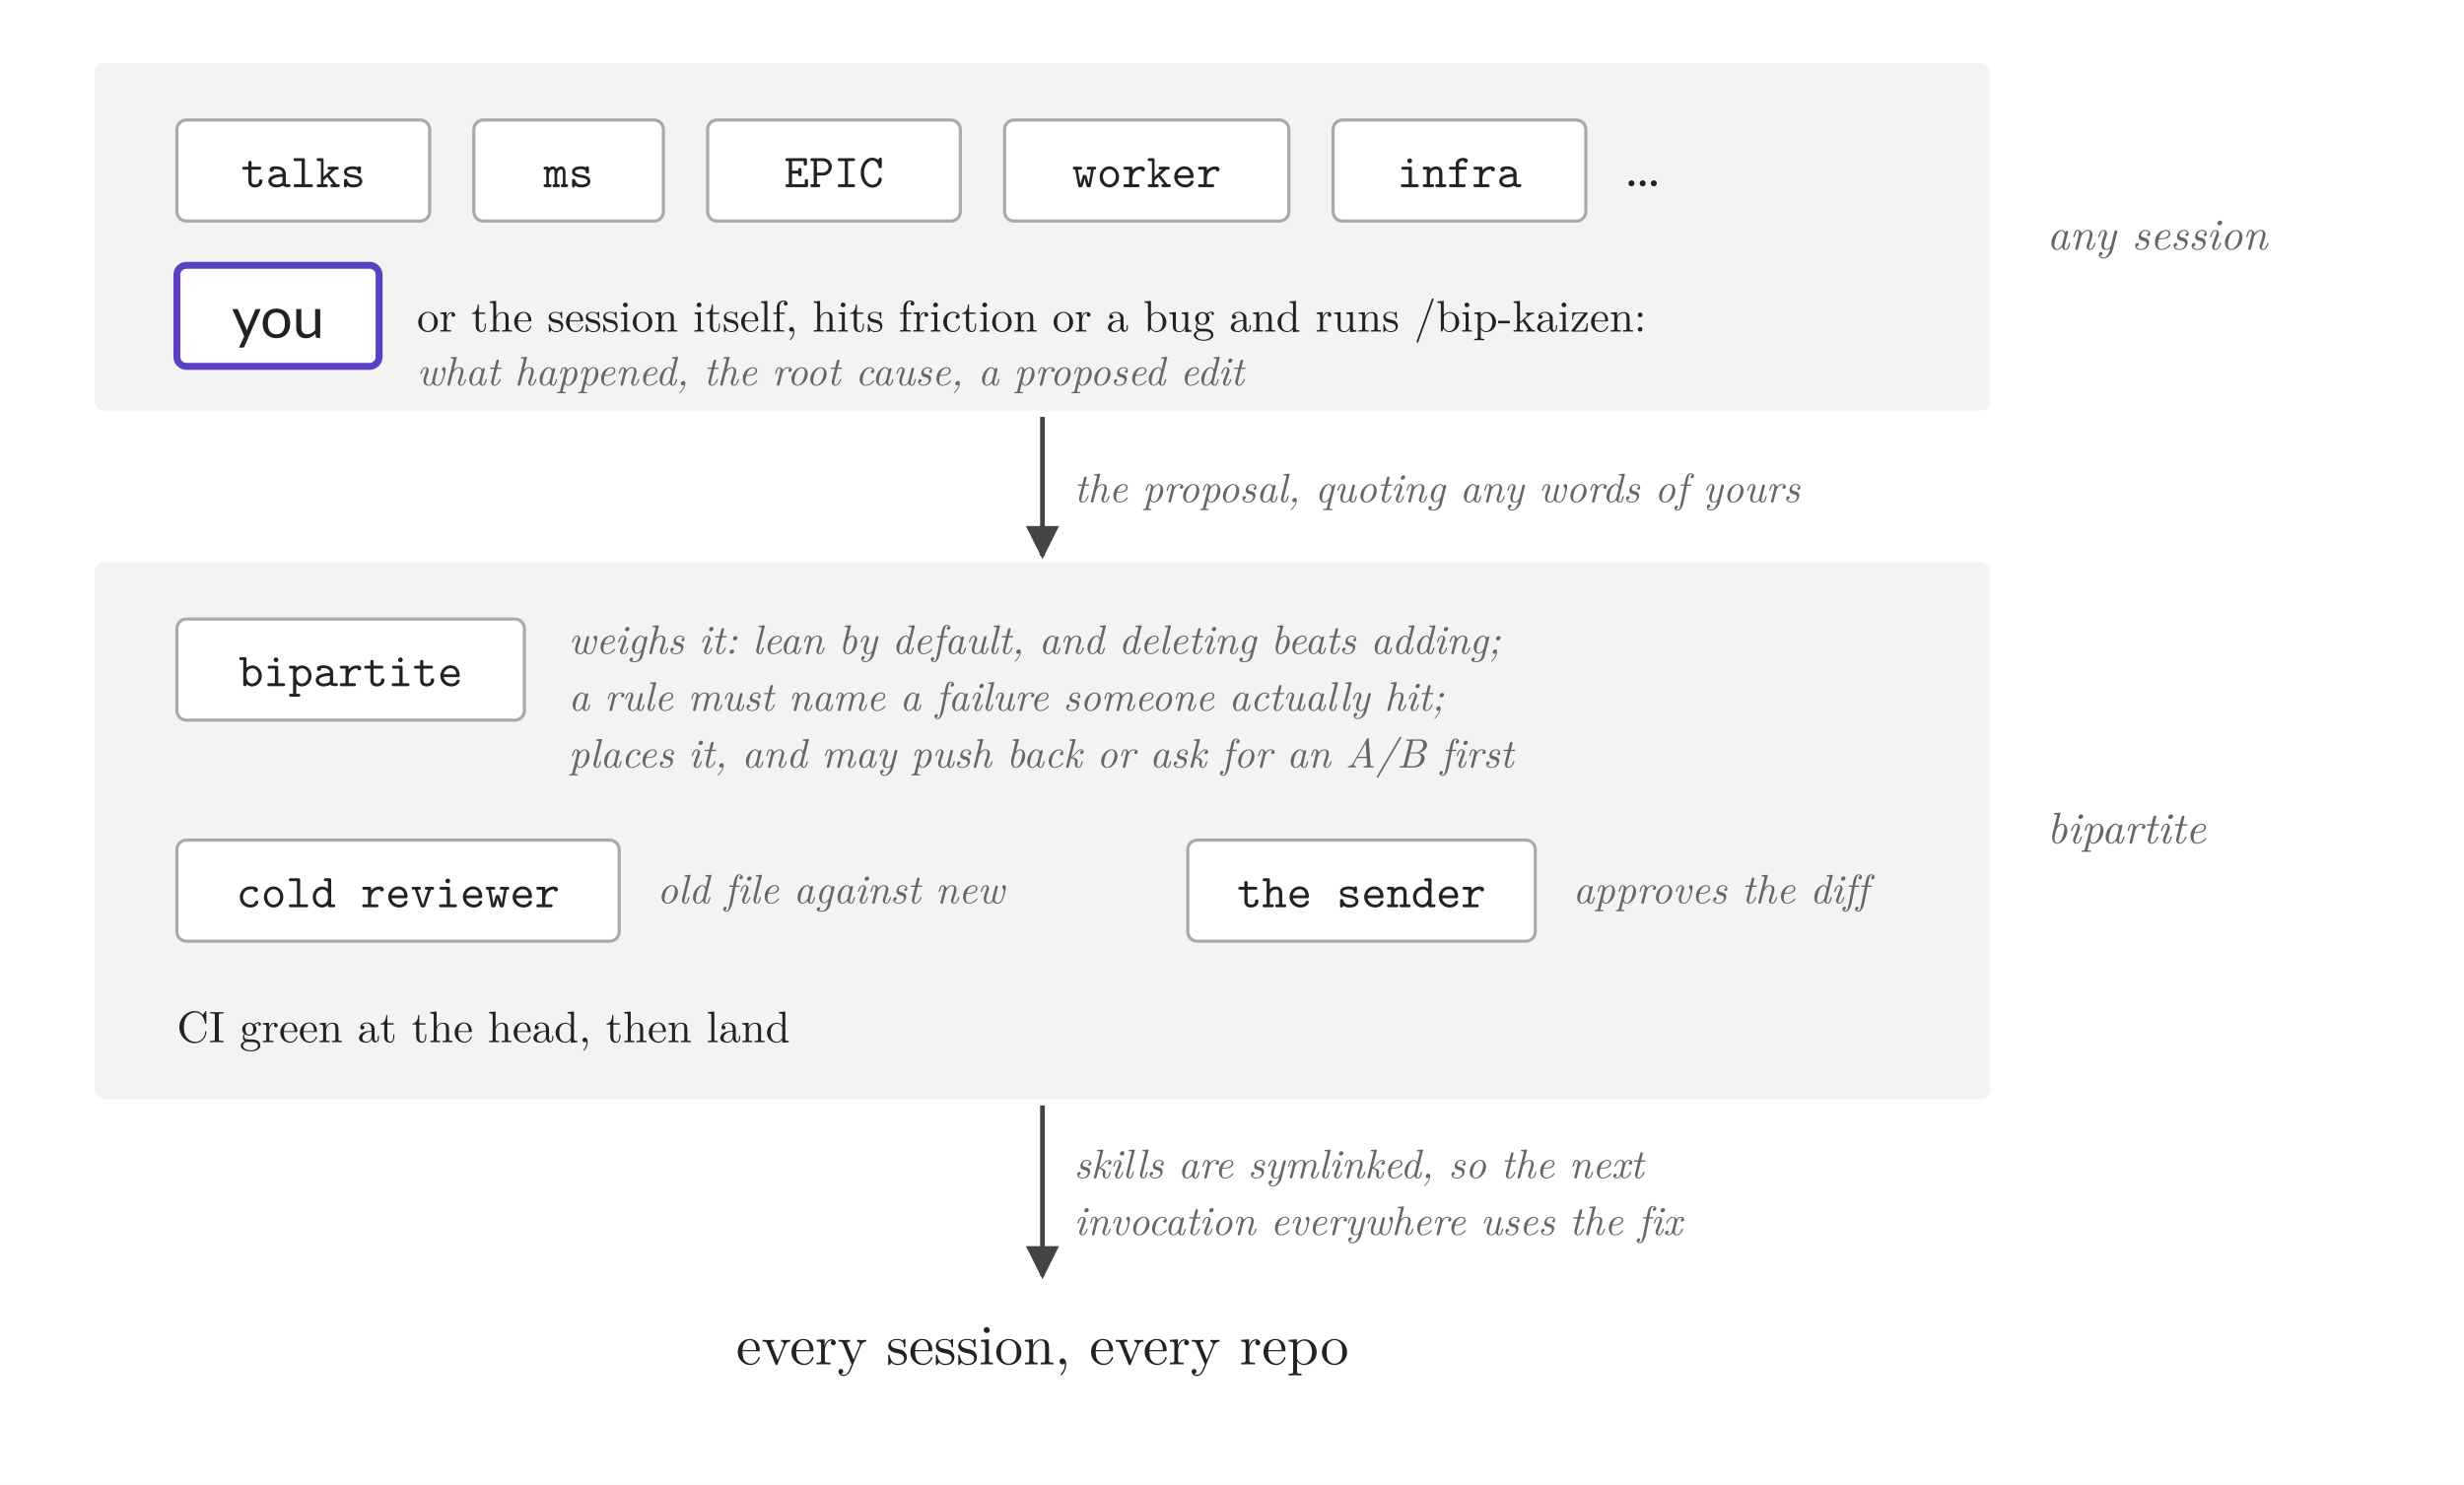
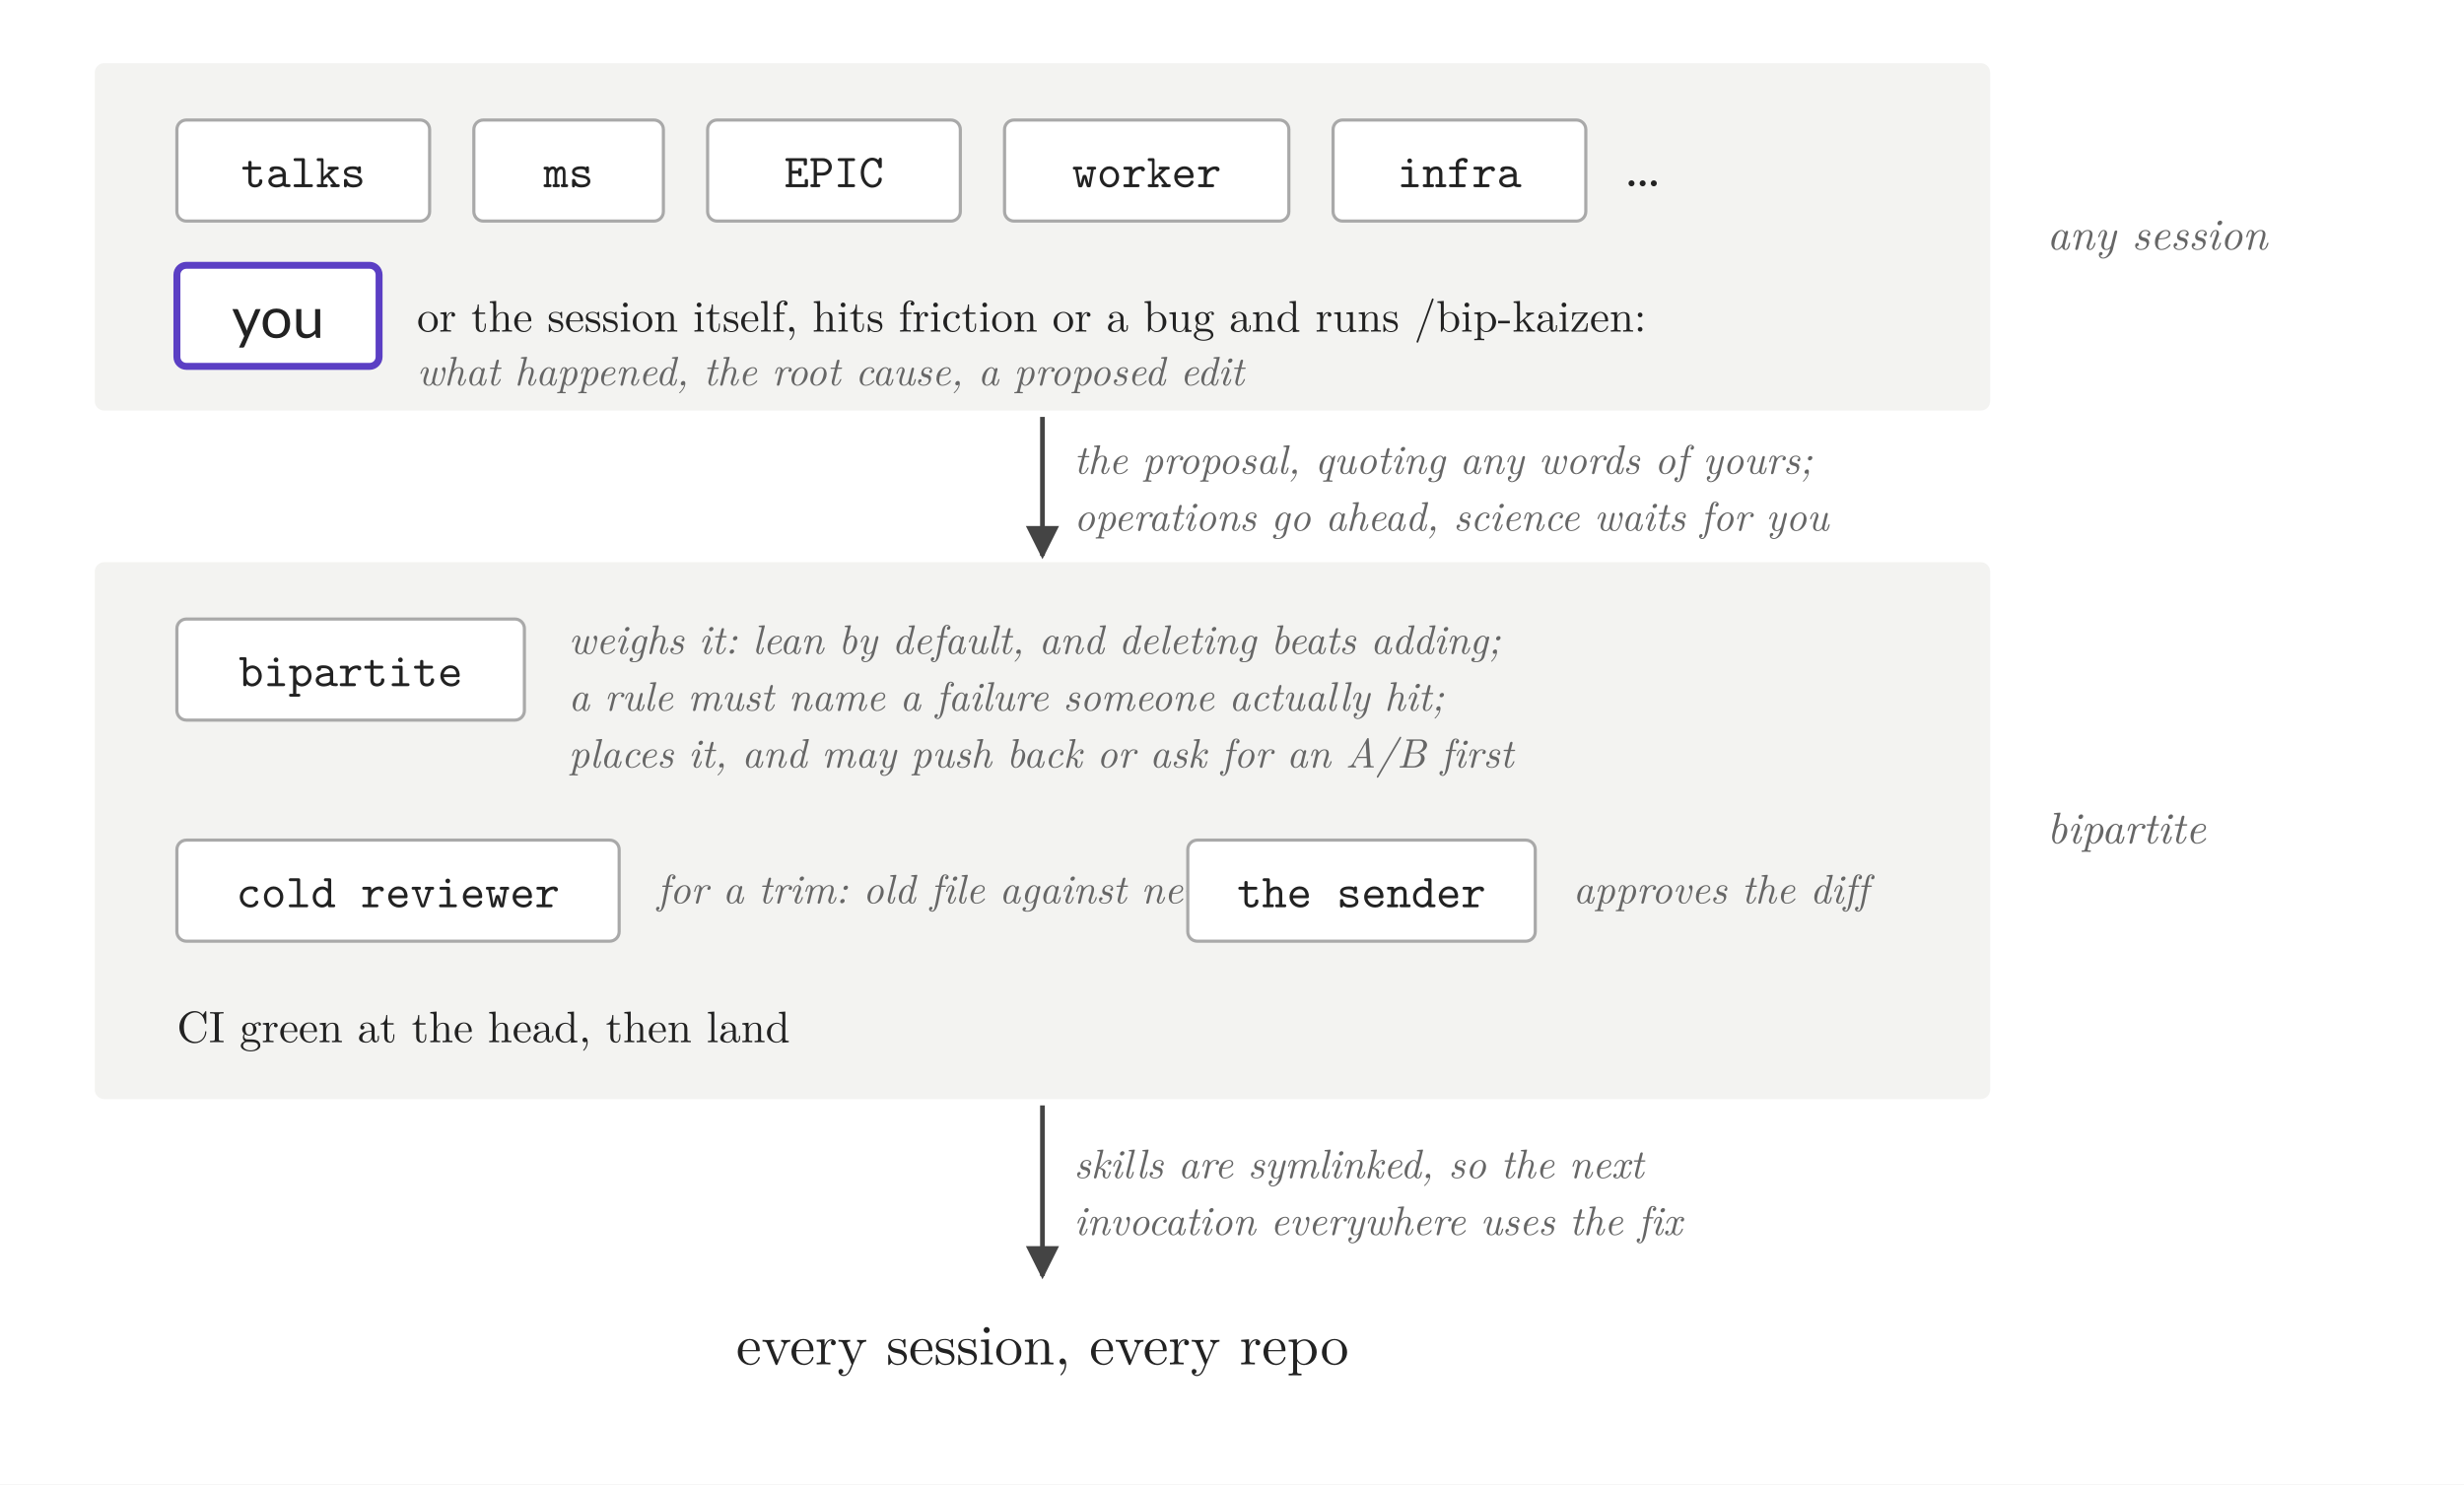
<svg xmlns="http://www.w3.org/2000/svg" viewBox="0 0 780 470" width="780" height="470" role="img" aria-labelledby="title desc">
  <style>
  .bg { fill: #ffffff; }
  .layer { fill: #f3f3f1; }
  .lit { fill: none; stroke: #a9a9a9; stroke-width: 1.5; stroke-dasharray: 6 4; }
  .agent { fill: #ffffff; stroke: #a9a9a9; stroke-width: 1; }
  .human { fill: #ffffff; stroke: #5b3fc4; stroke-width: 2.2; }
  .name { font-family: "Latin Modern Mono", "DejaVu Sans Mono", monospace; font-size: 15px; fill: #222222; text-anchor: middle; dominant-baseline: central; }
  .person { font-family: "Gill Sans", "Gill Sans MT", "Gillius ADF", Optima, Lato, sans-serif; font-size: 18px; fill: #222222; text-anchor: middle; dominant-baseline: central; }
  .small { font-size: 12px; }
  .serif { font-family: "Latin Modern Roman", Georgia, serif; fill: #222222; }
  .title { font-size: 18px; text-anchor: middle; }
  .note { font-size: 13px; font-style: italic; fill: #666666; }
  .label { font-size: 14px; }
  .tier { font-size: 14px; font-style: italic; fill: #666666; }
  .arrow { stroke: #444444; stroke-width: 1.5; fill: none; marker-end: url(#head); }
  .both { stroke: #444444; stroke-width: 1.5; fill: none; marker-start: url(#head); marker-end: url(#head); }
  .dotted { stroke: #444444; stroke-width: 1.8; stroke-dasharray: 0.1 5; stroke-linecap: round; }
  .dashed { stroke: #444444; stroke-width: 1.5; stroke-dasharray: 6 4; fill: none; marker-end: url(#head); }
  .headfill { fill: #444444; }
</style>
  <defs>
    <marker id="head" viewBox="0 0 10 10" refX="9" refY="5" markerWidth="7" markerHeight="7" orient="auto-start-reverse">
      <path class="headfill" d="M0,0 L10,5 L0,10 z" />
    </marker>
  </defs>
  <rect class="bg" width="780" height="470" />
  <rect class="layer" x="30" y="20" width="600" height="110" rx="3" />
  <text class="serif tier" x="648" y="79.0">any session</text>
  <rect class="agent" x="56" y="38" width="80" height="32" rx="3" />
  <text class="name" x="96.0" y="54.0">talks</text>
  <rect class="agent" x="150" y="38" width="60" height="32" rx="3" />
  <text class="name" x="180.0" y="54.0">ms</text>
  <rect class="agent" x="224" y="38" width="80" height="32" rx="3" />
  <text class="name" x="264.0" y="54.0">EPIC</text>
  <rect class="agent" x="318" y="38" width="90" height="32" rx="3" />
  <text class="name" x="363.0" y="54.0">worker</text>
  <rect class="agent" x="422" y="38" width="80" height="32" rx="3" />
  <text class="name" x="462.0" y="54.0">infra</text>
  <text class="serif title" x="520" y="59" text-anchor="start">…</text>
  <rect class="human" x="56" y="84" width="64" height="32" rx="3" />
  <text class="person" x="88.0" y="100.0">you</text>
  <text class="serif label" x="132" y="105" text-anchor="start">or the session itself, hits friction or a bug and runs /bip-kaizen:</text>
  <text class="serif note" x="132" y="122" text-anchor="start">what happened, the root cause, a proposed edit</text>
  <line class="arrow" x1="330" y1="132" x2="330" y2="176" />
-   <text class="serif note" x="340" y="159" text-anchor="start">the proposal, quoting any words of yours</text>
+   <text class="serif note" x="340" y="150" text-anchor="start">the proposal, quoting any words of yours;</text>
+   <text class="serif note" x="340" y="168" text-anchor="start">operations go ahead, science waits for you</text>
  <rect class="layer" x="30" y="178" width="600" height="170" rx="3" />
  <text class="serif tier" x="648" y="267.0">bipartite</text>
  <rect class="agent" x="56" y="196" width="110" height="32" rx="3" />
  <text class="name" x="111.0" y="212.0">bipartite</text>
  <text class="serif note" x="180" y="207" text-anchor="start">weighs it: lean by default, and deleting beats adding;</text>
  <text class="serif note" x="180" y="225" text-anchor="start">a rule must name a failure someone actually hit;</text>
  <text class="serif note" x="180" y="243" text-anchor="start">places it, and may push back or ask for an A/B first</text>
  <rect class="agent" x="56" y="266" width="140" height="32" rx="3" />
  <text class="name" x="126.0" y="282.0">cold reviewer</text>
-   <text class="serif note" x="208" y="286" text-anchor="start">old file against new</text>
+   <text class="serif note" x="208" y="286" text-anchor="start">for a trim: old file against new</text>
  <rect class="agent" x="376" y="266" width="110" height="32" rx="3" />
  <text class="name" x="431.0" y="282.0">the sender</text>
  <text class="serif note" x="498" y="286" text-anchor="start">approves the diff</text>
  <text class="serif label" x="56" y="330" text-anchor="start">CI green at the head, then land</text>
  <line class="arrow" x1="330" y1="350" x2="330" y2="404" />
  <text class="serif note" x="340" y="373" text-anchor="start">skills are symlinked, so the next</text>
  <text class="serif note" x="340" y="391" text-anchor="start">invocation everywhere uses the fix</text>
  <text class="serif title" x="330" y="432" text-anchor="start">every session, every repo</text>
</svg>
